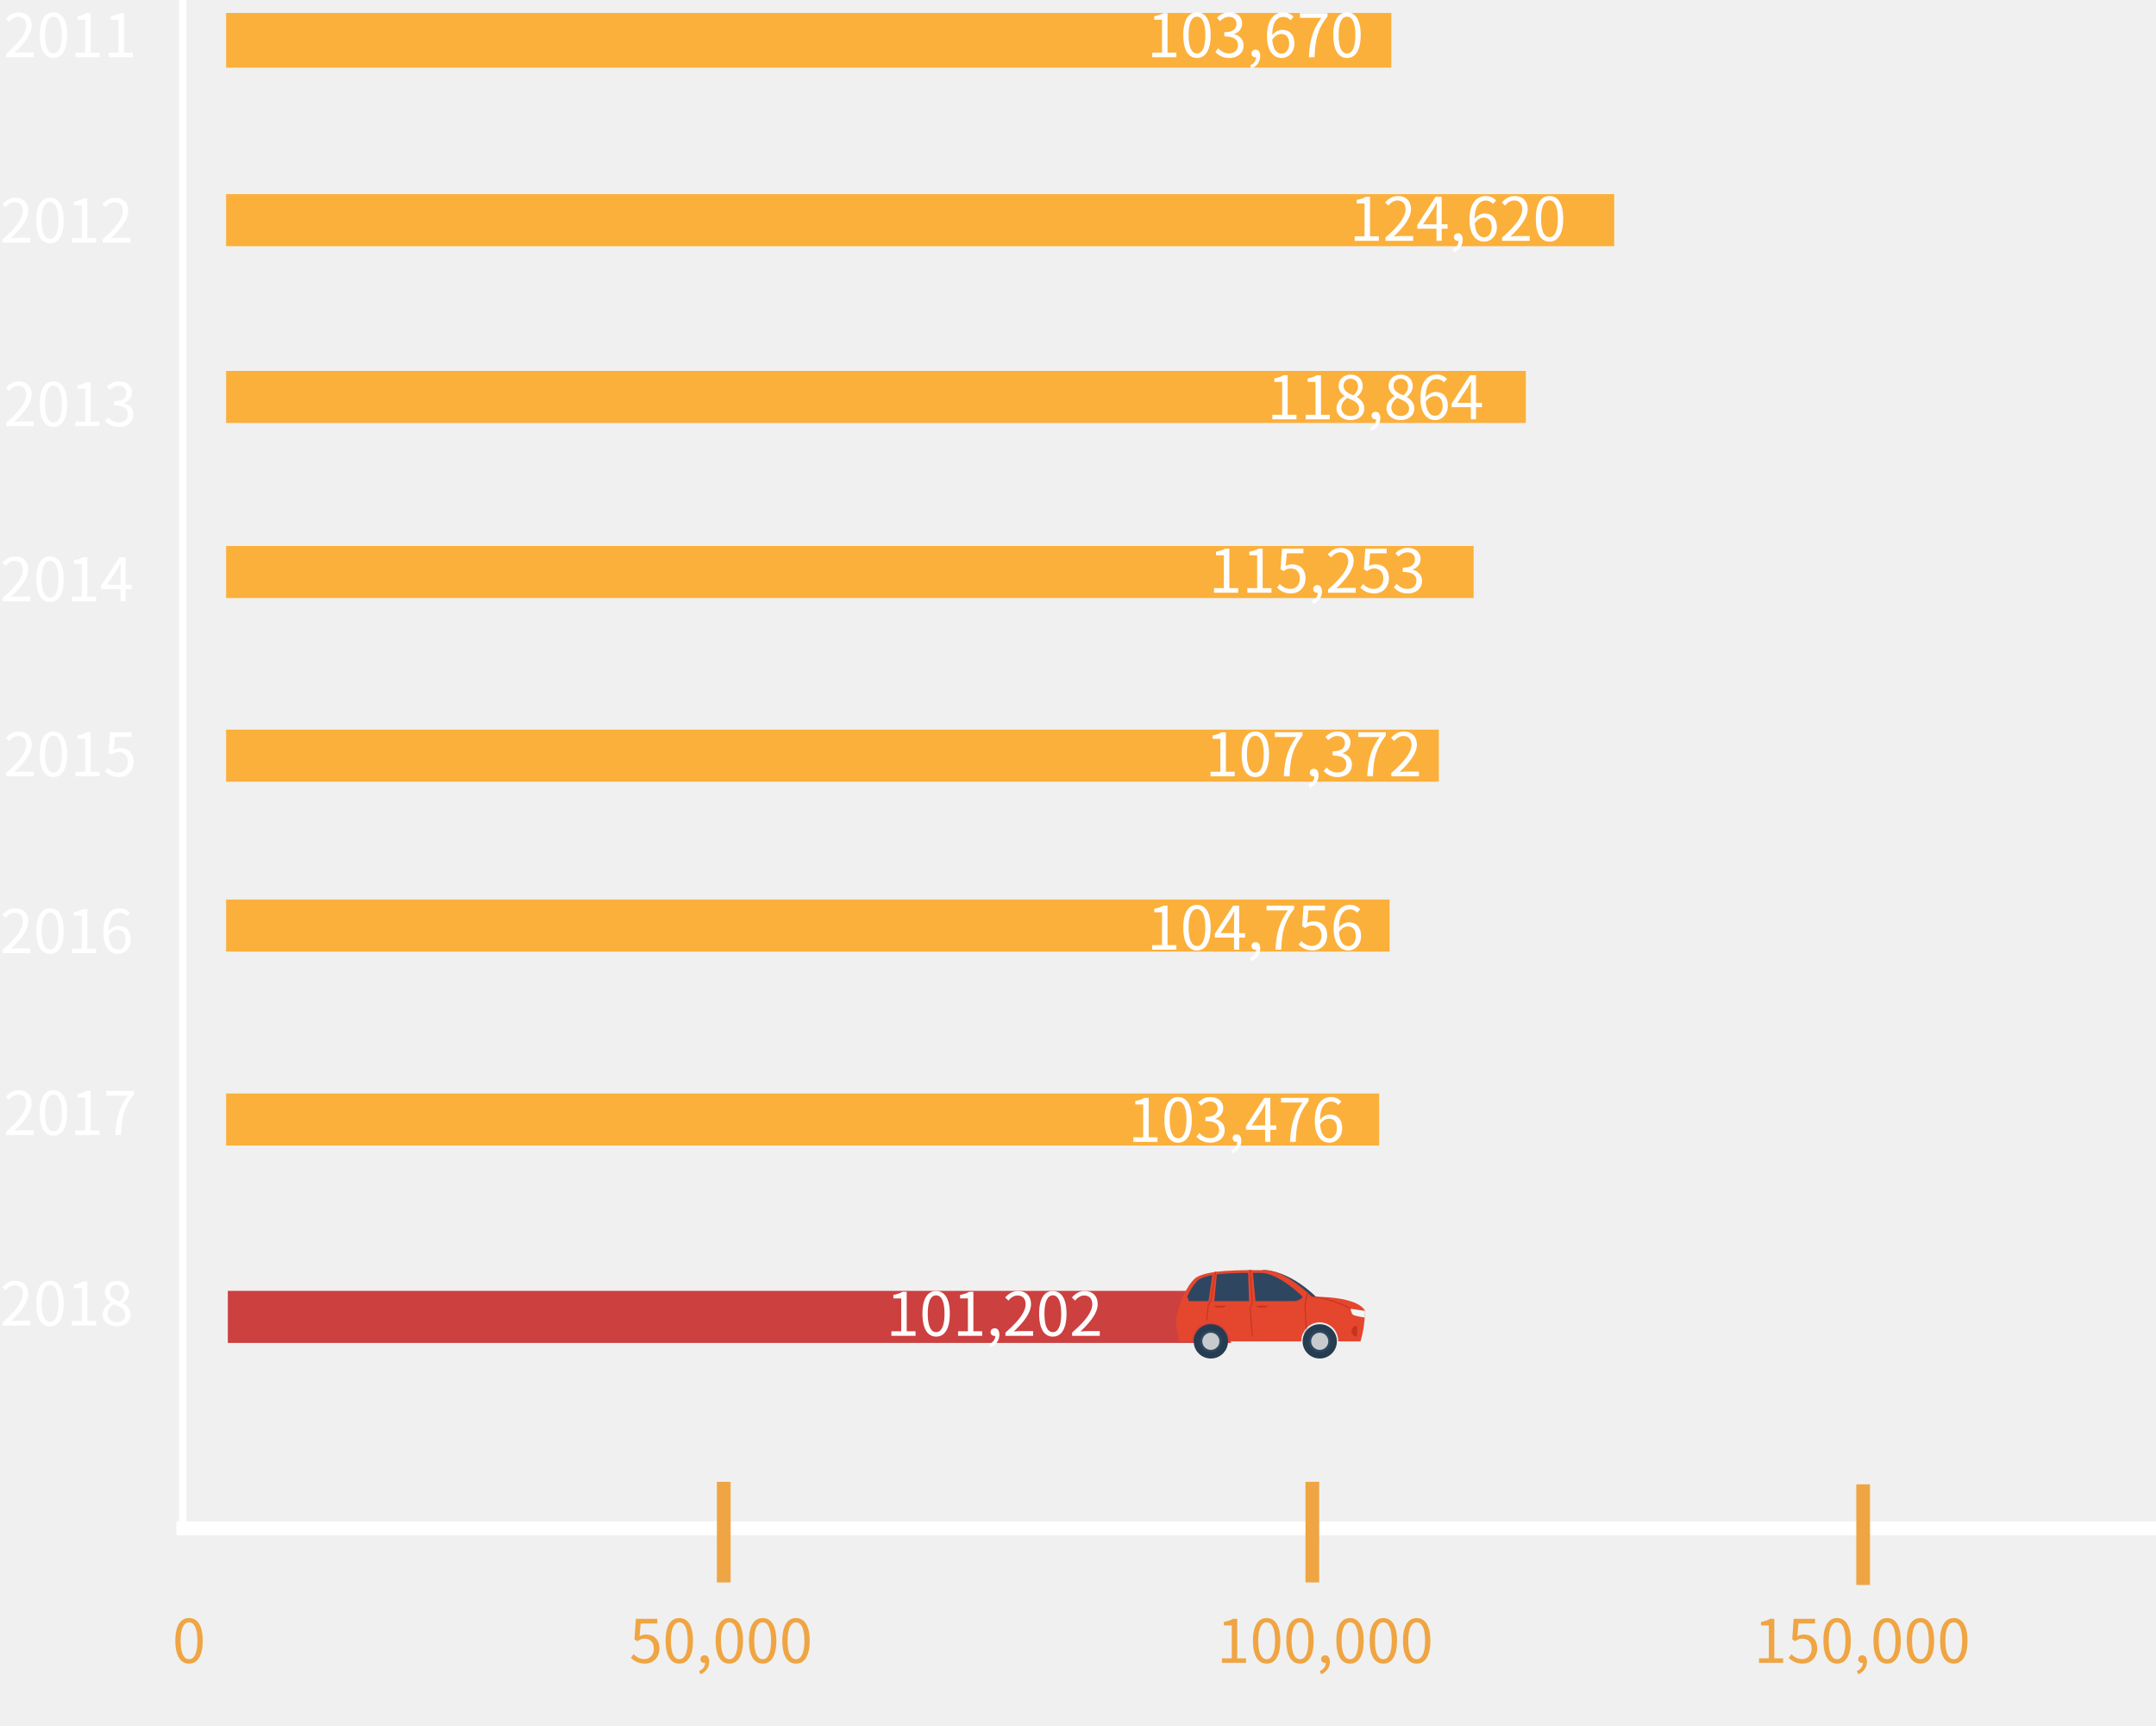
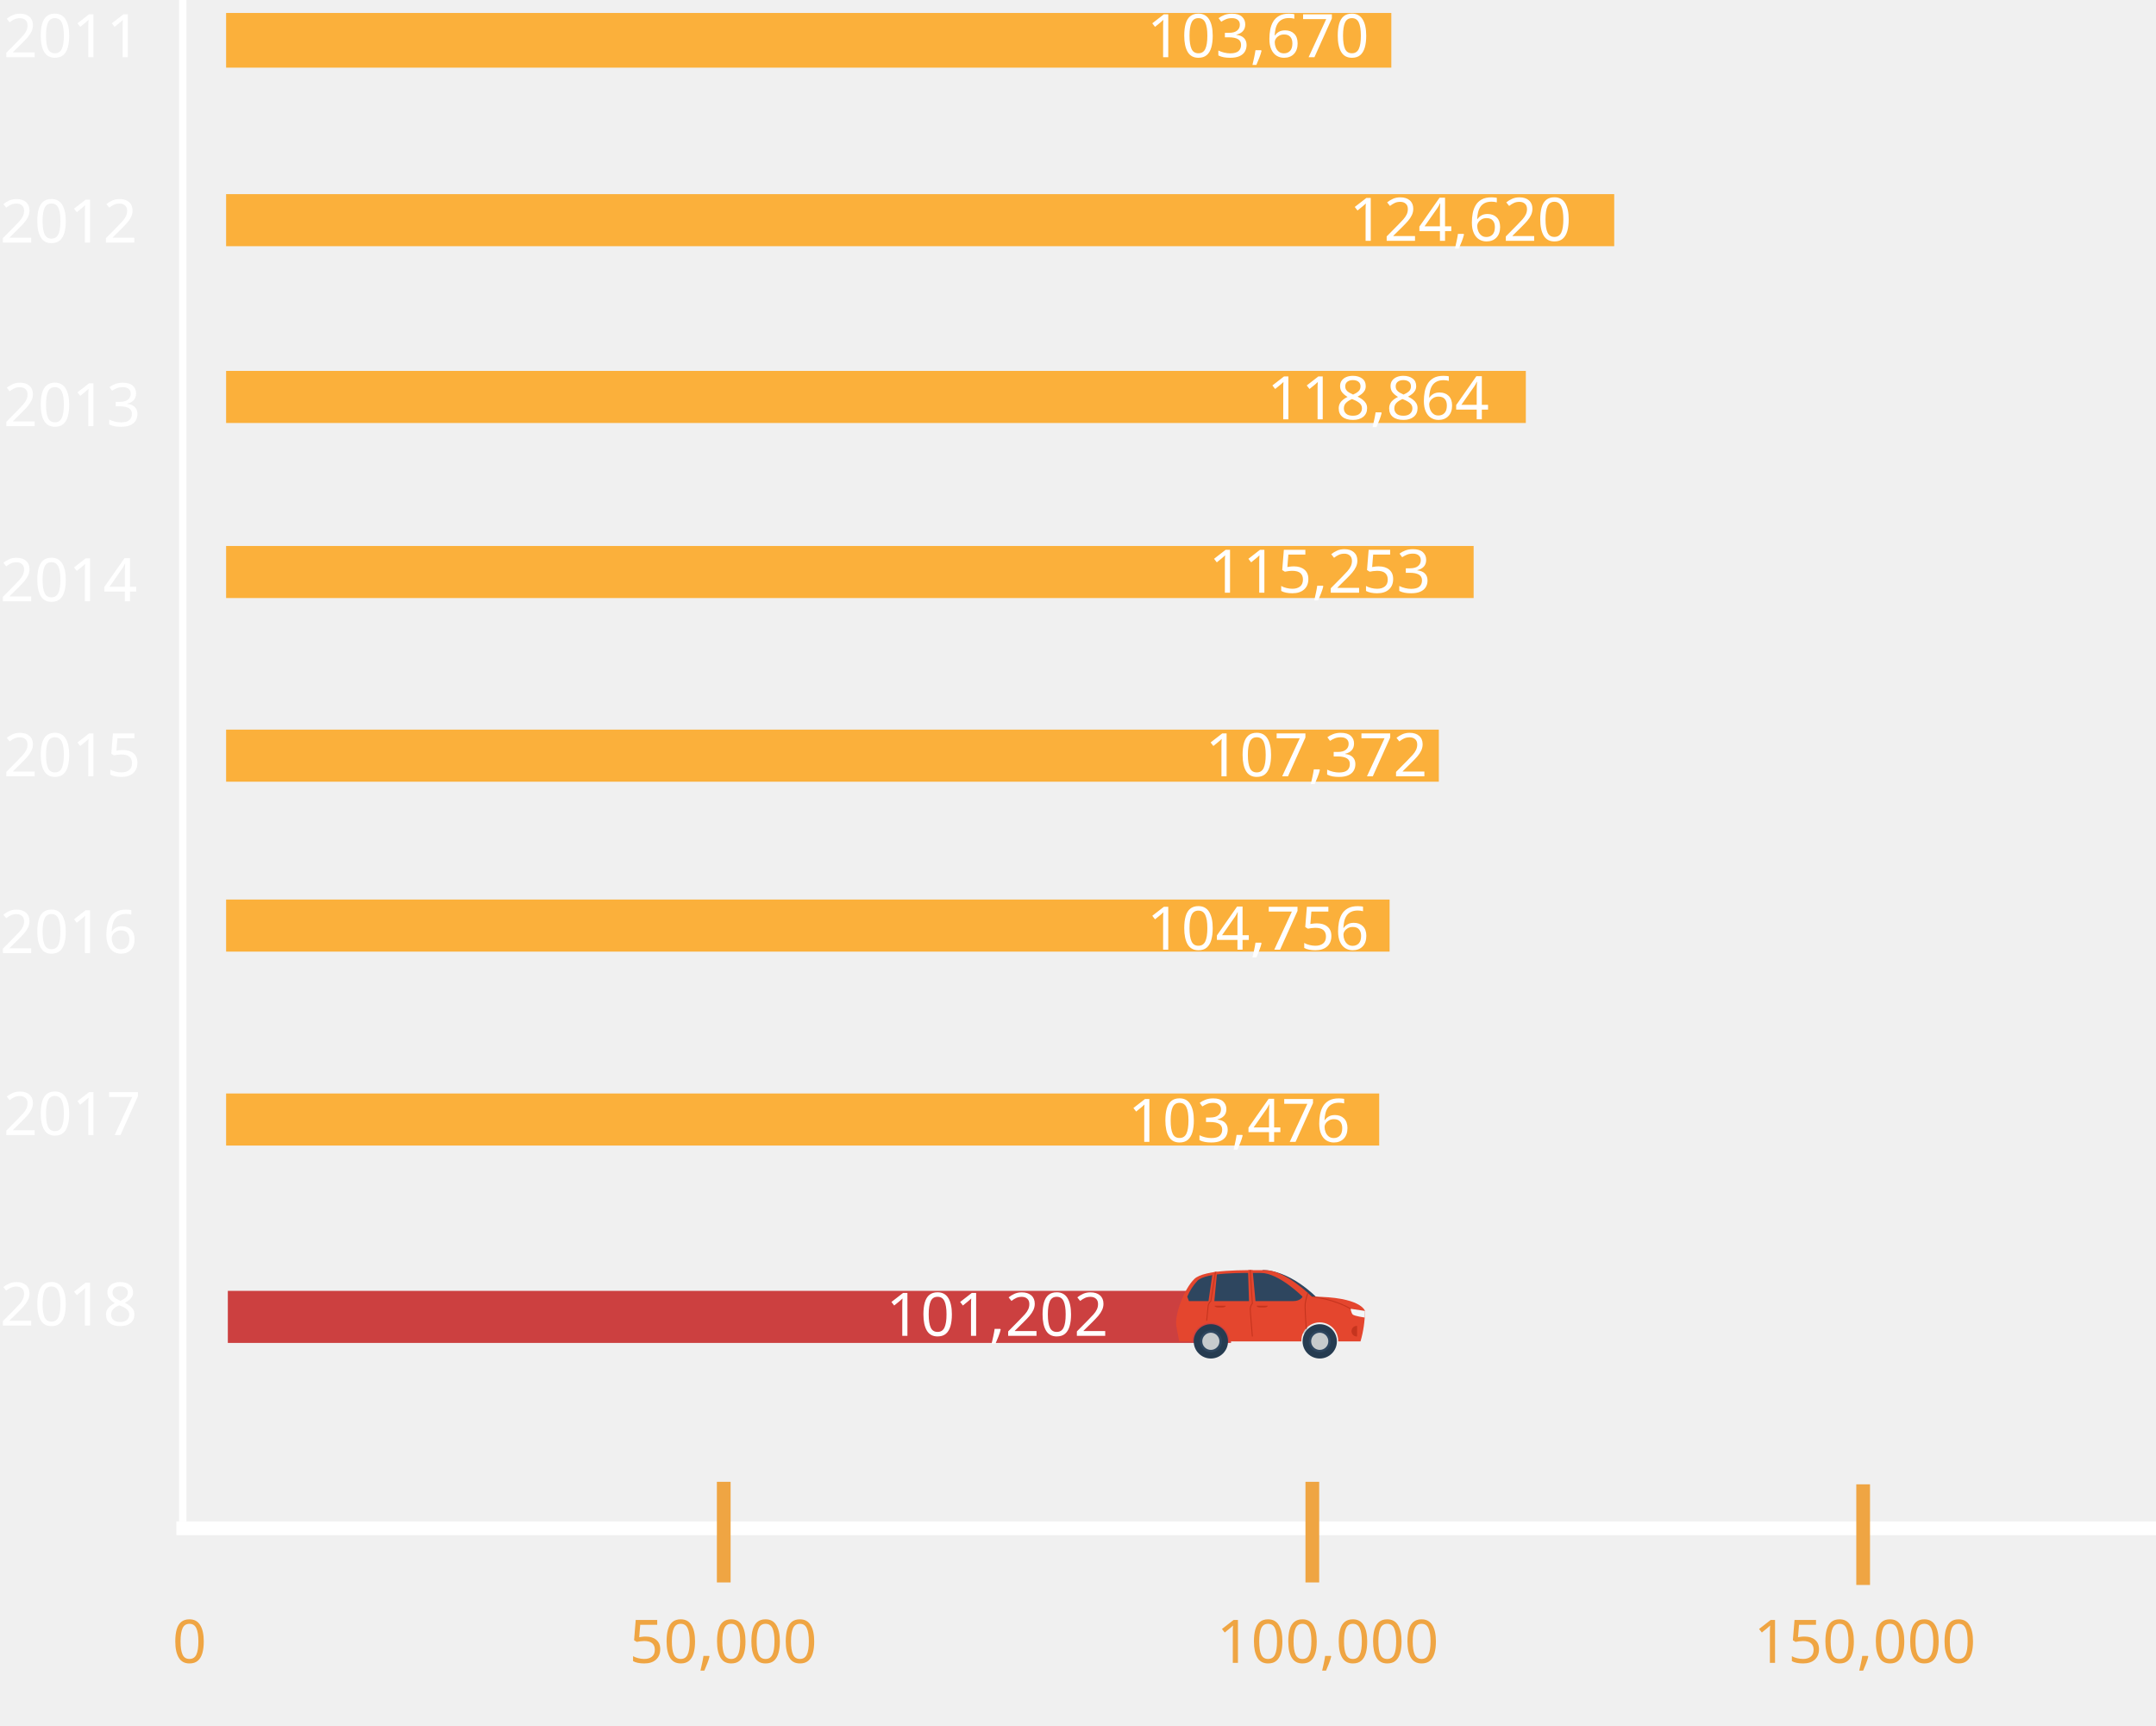
<svg xmlns="http://www.w3.org/2000/svg" viewBox="0 0 1256.43 1005.54">
  <defs>
-     <style>.cls-1,.cls-5{font-size:35px;font-family:NotoSansCJKtc-Regular-B5pc-H, Noto Sans CJK TC;}.cls-1,.cls-4{fill:#fff;}.cls-2{fill:#fbb03b;}.cls-3{fill:#cc4040;}.cls-5,.cls-6{fill:#efa543;}.cls-7{fill:#c7cbcd;}.cls-8{fill:#9caba8;}.cls-9{fill:#2e465f;}.cls-10{fill:#e4462e;}.cls-11{fill:#263c51;}.cls-12{fill:#c5341e;}.cls-13{fill:#f3f6f7;}</style>
+     <style>.cls-1,.cls-5{font-size:35px;font-family:Microsoft JhengHei;}.cls-1,.cls-4{fill:#fff;}.cls-2{fill:#fbb03b;}.cls-3{fill:#cc4040;}.cls-5,.cls-6{fill:#efa543;}.cls-7{fill:#c7cbcd;}.cls-8{fill:#9caba8;}.cls-9{fill:#2e465f;}.cls-10{fill:#e4462e;}.cls-11{fill:#263c51;}.cls-12{fill:#c5341e;}.cls-13{fill:#f3f6f7;}</style>
  </defs>
  <g id="圖層_2" data-name="圖層 2">
    <g id="圖層_11" data-name="圖層 11">
      <text class="cls-1" transform="translate(2 33.32)">
        <tspan xml:space="preserve">2011    </tspan>
      </text>
      <text class="cls-1" transform="translate(0 141.32)">
        <tspan xml:space="preserve">2012    </tspan>
      </text>
      <text class="cls-1" transform="translate(2 248.32)">
        <tspan xml:space="preserve">2013    </tspan>
      </text>
      <text class="cls-1" transform="translate(0 350.32)">
        <tspan xml:space="preserve">2014    </tspan>
      </text>
      <text class="cls-1" transform="translate(2 452.32)">
        <tspan xml:space="preserve">2015    </tspan>
      </text>
      <text class="cls-1" transform="translate(0 555.32)">
        <tspan xml:space="preserve">2016    </tspan>
      </text>
      <text class="cls-1" transform="translate(2 661.32)">
        <tspan xml:space="preserve">2017    </tspan>
      </text>
      <text class="cls-1" transform="translate(0 772.32)">
        <tspan xml:space="preserve">2018    </tspan>
      </text>
      <rect class="cls-2" x="131.77" y="7.55" width="679.04" height="31.86" />
      <rect class="cls-2" x="131.77" y="113.11" width="808.93" height="30.34" />
      <rect class="cls-2" x="131.77" y="216.11" width="757.42" height="30.34" />
      <rect class="cls-2" x="131.77" y="318.11" width="727" height="30.34" />
      <rect class="cls-2" x="131.77" y="425.11" width="706.72" height="30.34" />
      <rect class="cls-2" x="131.77" y="524.11" width="678.03" height="30.34" />
      <rect class="cls-2" x="131.77" y="637.11" width="671.97" height="30.34" />
      <rect class="cls-3" x="132.77" y="752.11" width="584.61" height="30.34" />
      <rect class="cls-4" x="102.77" y="886.47" width="1153.65" height="8" />
      <rect class="cls-4" x="-336.72" y="441.08" width="886.47" height="4.3" transform="translate(-336.72 549.75) rotate(-90)" />
      <text class="cls-5" transform="translate(100.43 968.86)">0</text>
      <text class="cls-5" transform="translate(366.72 968.86)">50,000</text>
      <text class="cls-5" transform="translate(709 968.86)">100,000</text>
      <text class="cls-5" transform="translate(1022 968.86)">150,000</text>
      <text />
      <rect class="cls-6" x="417.77" y="863.37" width="8" height="58.63" />
      <rect class="cls-6" x="760.77" y="863.37" width="8" height="58.63" />
      <rect class="cls-6" x="1081.77" y="864.84" width="8" height="58.63" />
      <polygon class="cls-7" points="757.01 753.78 762.06 753.78 762.06 776.93 757.01 776.93 757.01 753.78 757.01 753.78" />
      <polygon class="cls-8" points="757.01 753.78 762.06 753.78 762.06 761.98 757.01 761.98 757.01 753.78 757.01 753.78" />
      <polygon class="cls-7" points="718.44 753.78 723.49 753.78 723.49 776.93 718.44 776.93 718.44 753.78 718.44 753.78" />
      <polygon class="cls-8" points="718.44 753.78 723.49 753.78 723.49 761.98 718.44 761.98 718.44 753.78 718.44 753.78" />
      <path class="cls-9" d="M766.83,755.52S751.86,740,735.55,740l27.15,18.07,4.13-2.56Z" />
      <path class="cls-10" d="M696,745.2c5.9-5.73,29.68-5.15,41.41-5.15s27.11,15.45,27.11,15.45c28.91,0,30.91,8.31,30.91,8.31a64.45,64.45,0,0,1-2.58,17.74h-13a10.75,10.75,0,1,0-21.49,0h-42a10.75,10.75,0,0,0-21.5,0h-7.62s-.58-2.29-1.72-8.88,4.57-21.75,10.47-27.47Z" />
      <path class="cls-11" d="M769.09,771.53a10,10,0,1,1-10,10,10,10,0,0,1,10-10Z" />
      <path class="cls-9" d="M769.09,775.16a6.39,6.39,0,1,1-6.39,6.39,6.39,6.39,0,0,1,6.39-6.39Z" />
      <path class="cls-7" d="M769.09,776.51a5,5,0,1,1-5,5,5,5,0,0,1,5-5Z" />
      <path class="cls-11" d="M705.64,771.53a10,10,0,1,1-10,10,10,10,0,0,1,10-10Z" />
      <path class="cls-9" d="M705.64,775.16a6.39,6.39,0,1,1-6.38,6.39,6.39,6.39,0,0,1,6.38-6.39Z" />
      <path class="cls-7" d="M705.64,776.51a5,5,0,1,1-5,5,5,5,0,0,1,5-5Z" />
      <path class="cls-12" d="M788,762.79l-.3.49c-10-6.19-23.08-7.48-23.21-7.49l0-.29,2.29,0c4.23.66,13.59,2.57,21.19,7.27Z" />
      <path class="cls-13" d="M795.31,767.66s-6.08-.85-7-1.78-1.24-3.33-1.24-3.33l8.39,1.26c0,1.31-.05,2.58-.13,3.81v0Z" />
      <path class="cls-9" d="M697.74,746.28c5.28-5.13,26.56-4.61,37.07-4.61s24.26,13.83,24.26,13.83-1.11,2.58-5.5,2.58H692.88l-1-2.58a31.54,31.54,0,0,1,5.9-9.22Z" />
      <polygon class="cls-10" points="729.98 740.03 731.75 759.39 727.91 759.39 727.29 740.03 729.98 740.03 729.98 740.03" />
      <polygon class="cls-10" points="709.3 740.97 707.54 759.39 704.07 759.39 706.69 741.33 709.3 740.97 709.3 740.97" />
      <path class="cls-12" d="M729.54,778.72l.57-.05c0-.15-1.25-14.71-1.25-16.12a6.54,6.54,0,0,1,1.19-3l.06-.08v-.11L728.86,740l-.57,0,1.24,19.26a6.76,6.76,0,0,0-1.24,3.24c0,1.44,1.2,15.57,1.25,16.17Z" />
      <path class="cls-12" d="M703.48,769.56c0-.08.77-7.28.88-8.75a4.33,4.33,0,0,1,1.47-2.51l.08-.07,2.72-17.09-.57-.09-2.68,16.88a4.8,4.8,0,0,0-1.59,2.84c-.12,1.46-.87,8.65-.88,8.73l.57.06Z" />
      <path class="cls-12" d="M738.79,760.79h0c0,.55-.89,1-2,1h-2.51c-1.1,0-2-.44-2-1h6.49Z" />
      <path class="cls-12" d="M714.32,760.79h0c0,.55-.89,1-2,1h-2.51c-1.1,0-2-.44-2-1h6.49Z" />
      <path class="cls-12" d="M760.91,759.42c-.23,2,.21,9.16.58,14.52-.19.19-.36.39-.53.59-.39-5.42-.86-13.08-.62-15.17A30.76,30.76,0,0,1,762,753.1l.46.42a30.66,30.66,0,0,0-1.52,5.9Z" />
      <path class="cls-12" d="M790.86,772.52v6.19a3.1,3.1,0,1,1,0-6.19Z" />
      <text class="cls-1" transform="translate(668.39 33.32)">103,670</text>
      <text class="cls-1" transform="translate(786.39 140.32)">124,620</text>
      <text class="cls-1" transform="translate(738.39 244.32)">118,864</text>
      <text class="cls-1" transform="translate(704.39 345.32)">115,253</text>
      <text class="cls-1" transform="translate(702.39 452.32)">107,372</text>
      <text class="cls-1" transform="translate(668.39 553.32)">104,756</text>
      <text class="cls-1" transform="translate(657.39 665.32)">103,476</text>
      <text class="cls-1" transform="translate(516.39 778.32)">101,202</text>
    </g>
  </g>
</svg>
